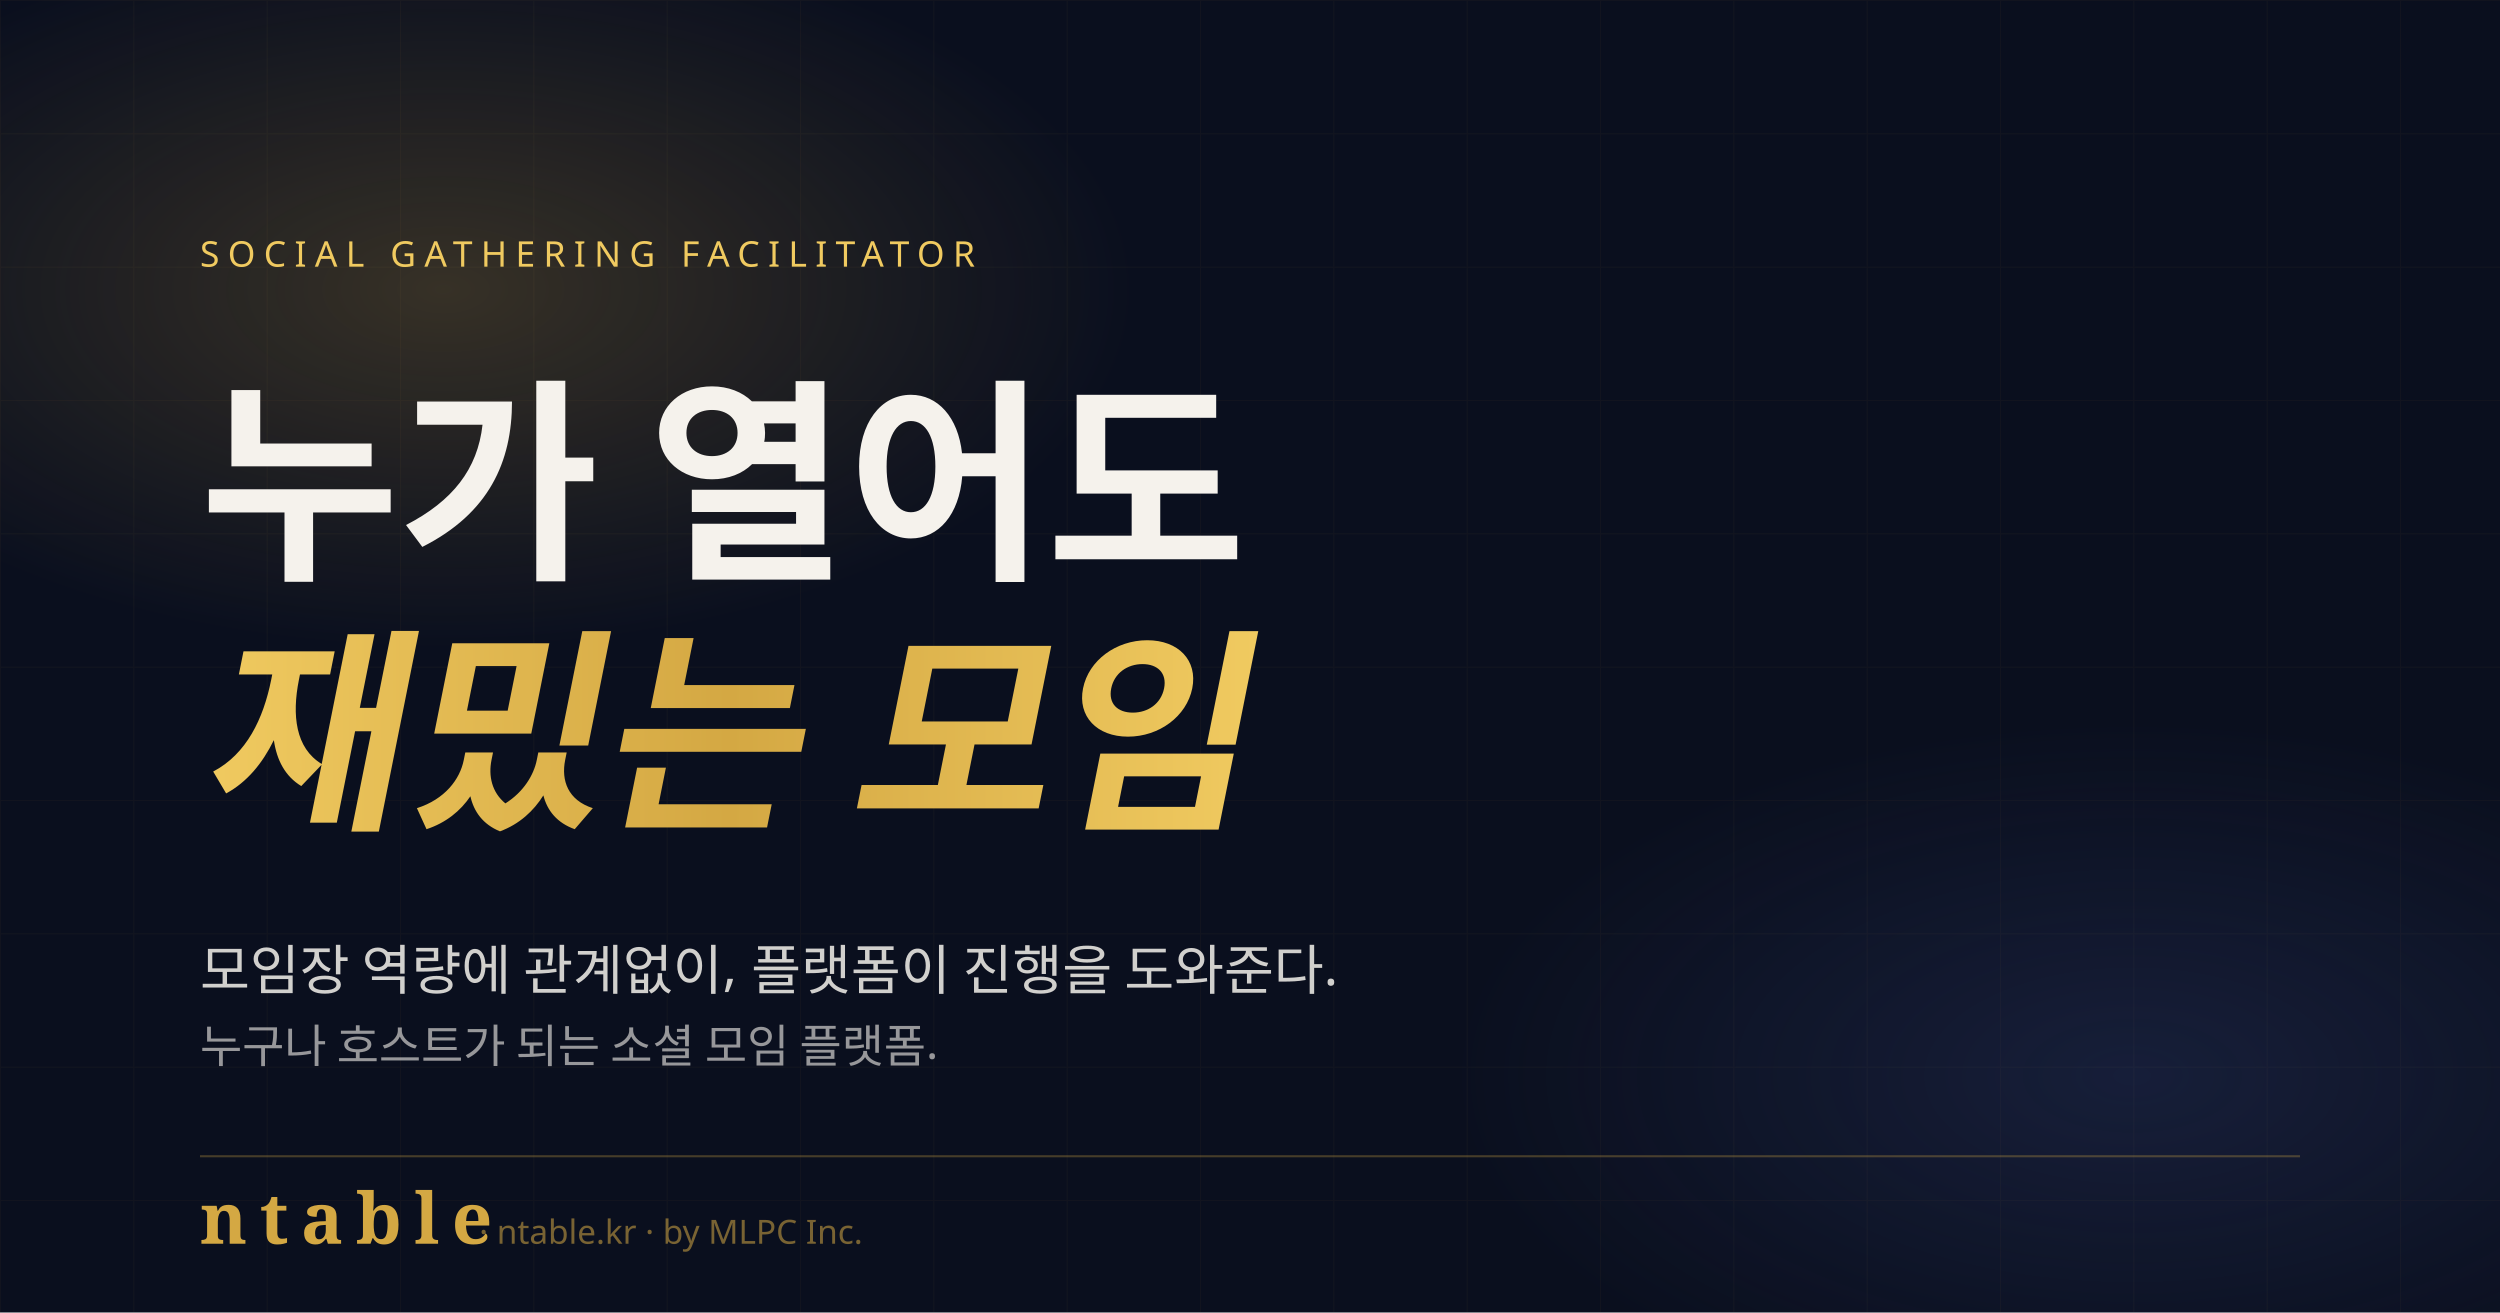
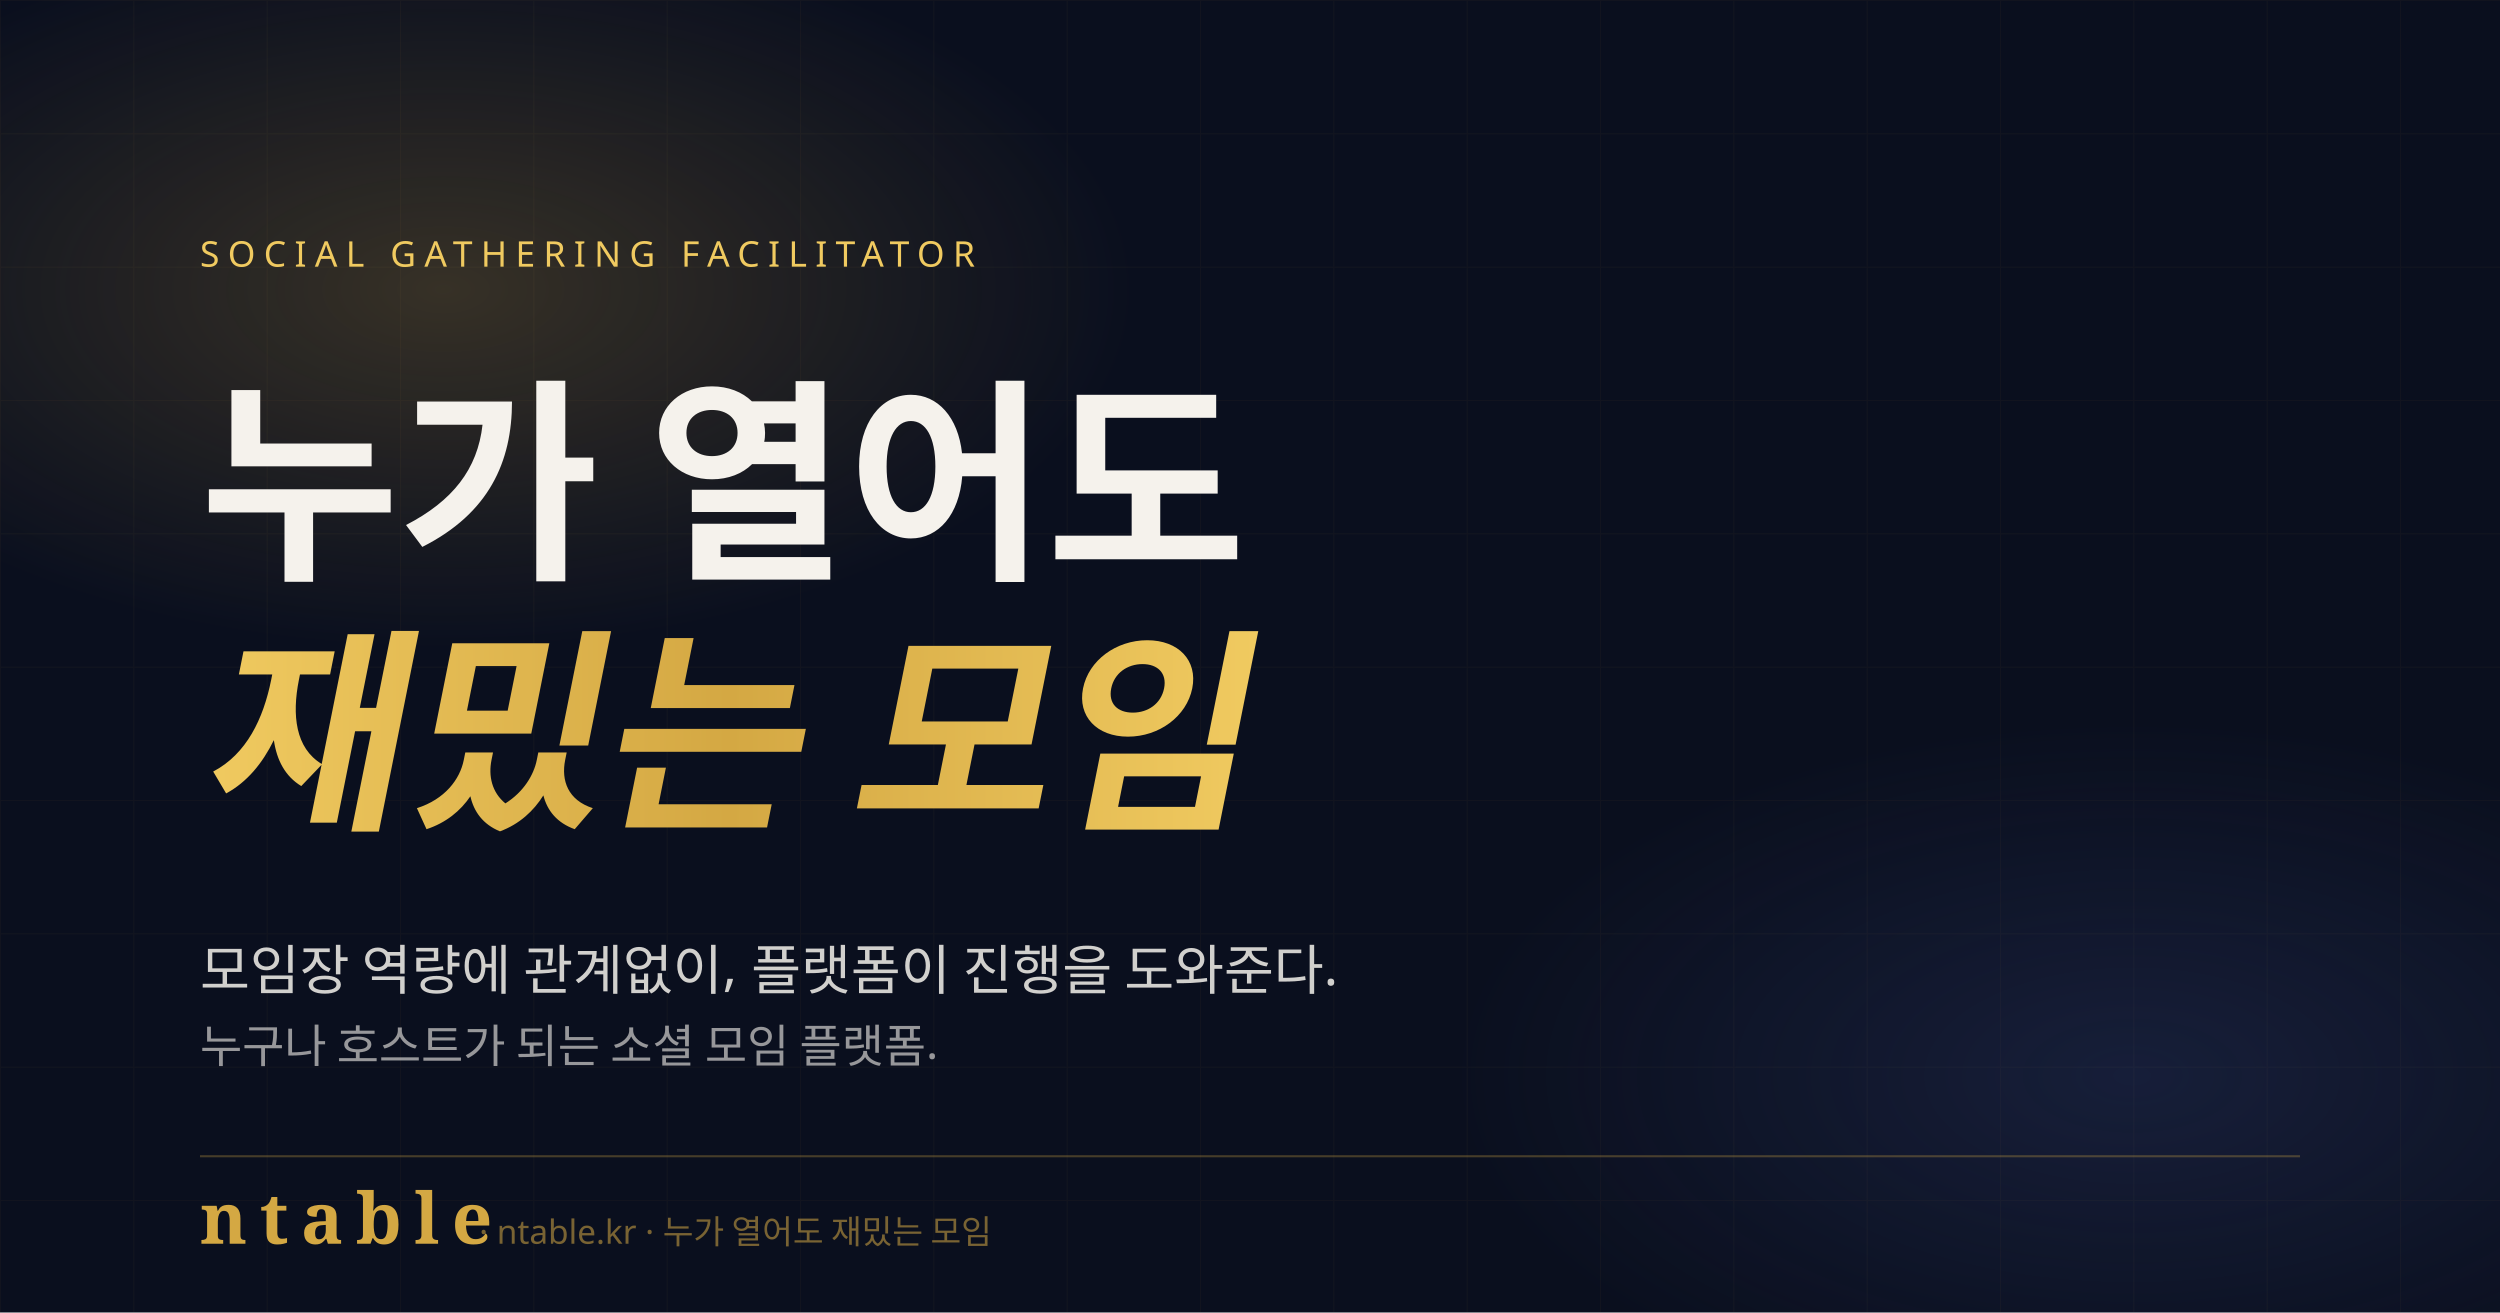
<svg xmlns="http://www.w3.org/2000/svg" viewBox="0 0 1200 630" width="1200" height="630">
  <defs>
    <radialGradient id="orb1" cx="18%" cy="22%" r="50%">
      <stop offset="0%" stop-color="#d4a843" stop-opacity="0.22" />
      <stop offset="55%" stop-color="#d4a843" stop-opacity="0" />
    </radialGradient>
    <radialGradient id="orb2" cx="85%" cy="82%" r="45%">
      <stop offset="0%" stop-color="#5064b4" stop-opacity="0.18" />
      <stop offset="60%" stop-color="#5064b4" stop-opacity="0" />
    </radialGradient>
    <linearGradient id="shimmer" x1="0" y1="0" x2="1" y2="0">
      <stop offset="0%" stop-color="#f0ca60" />
      <stop offset="50%" stop-color="#d4a843" />
      <stop offset="100%" stop-color="#f0ca60" />
    </linearGradient>
    <pattern id="grid" x="0" y="0" width="64" height="64" patternUnits="userSpaceOnUse">
      <path d="M 64 0 L 0 0 0 64" fill="none" stroke="#d4a843" stroke-opacity="0.04" />
    </pattern>
  </defs>
  <rect width="1200" height="630" fill="#0a0f1e" />
  <rect width="1200" height="630" fill="url(#grid)" />
  <rect width="1200" height="630" fill="url(#orb1)" />
  <rect width="1200" height="630" fill="url(#orb2)" />
  <g font-family="'DM Sans', sans-serif">
    <text x="96" y="128" font-size="17" font-weight="500" letter-spacing="4" fill="#f0ca60">SOCIAL GATHERING FACILITATOR</text>
  </g>
  <g font-family="'Cormorant Garamond', 'Noto Serif KR', serif" font-weight="700">
    <text x="96" y="270" font-size="104" fill="#f5f2ec">누가 열어도</text>
    <text x="96" y="390" font-size="104" font-style="italic" fill="url(#shimmer)">재밌는 모임</text>
  </g>
  <g font-family="'DM Sans', 'Noto Sans KR', sans-serif">
    <text x="96" y="475" font-size="26" fill="#f5f2ec" opacity="0.85">모임장 역량에 관계없이, 플랫폼이 진행을 도와준다.</text>
    <text x="96" y="510" font-size="22" fill="#f5f2ec" opacity="0.6">누구나 호스트가 되는 소셜 모임 플랫폼.</text>
  </g>
  <line x1="96" y1="555" x2="1104" y2="555" stroke="#d4a843" stroke-opacity="0.3" />
  <g>
    <text x="96" y="597" font-family="'Cormorant Garamond', serif" font-size="34" font-weight="600" fill="#d4a843" letter-spacing="6">ntable</text>
-     <text x="230" y="597" font-family="'DM Sans', sans-serif" font-size="16" fill="#d4a843" opacity="0.55">· ntable.kr · by MLPC Inc.</text>
+     <text x="230" y="597" font-family="'DM Sans', sans-serif" font-size="16" fill="#d4a843" opacity="0.55">· ntable.kr · 누가 열어도 재밌는 모임</text>
  </g>
</svg>
